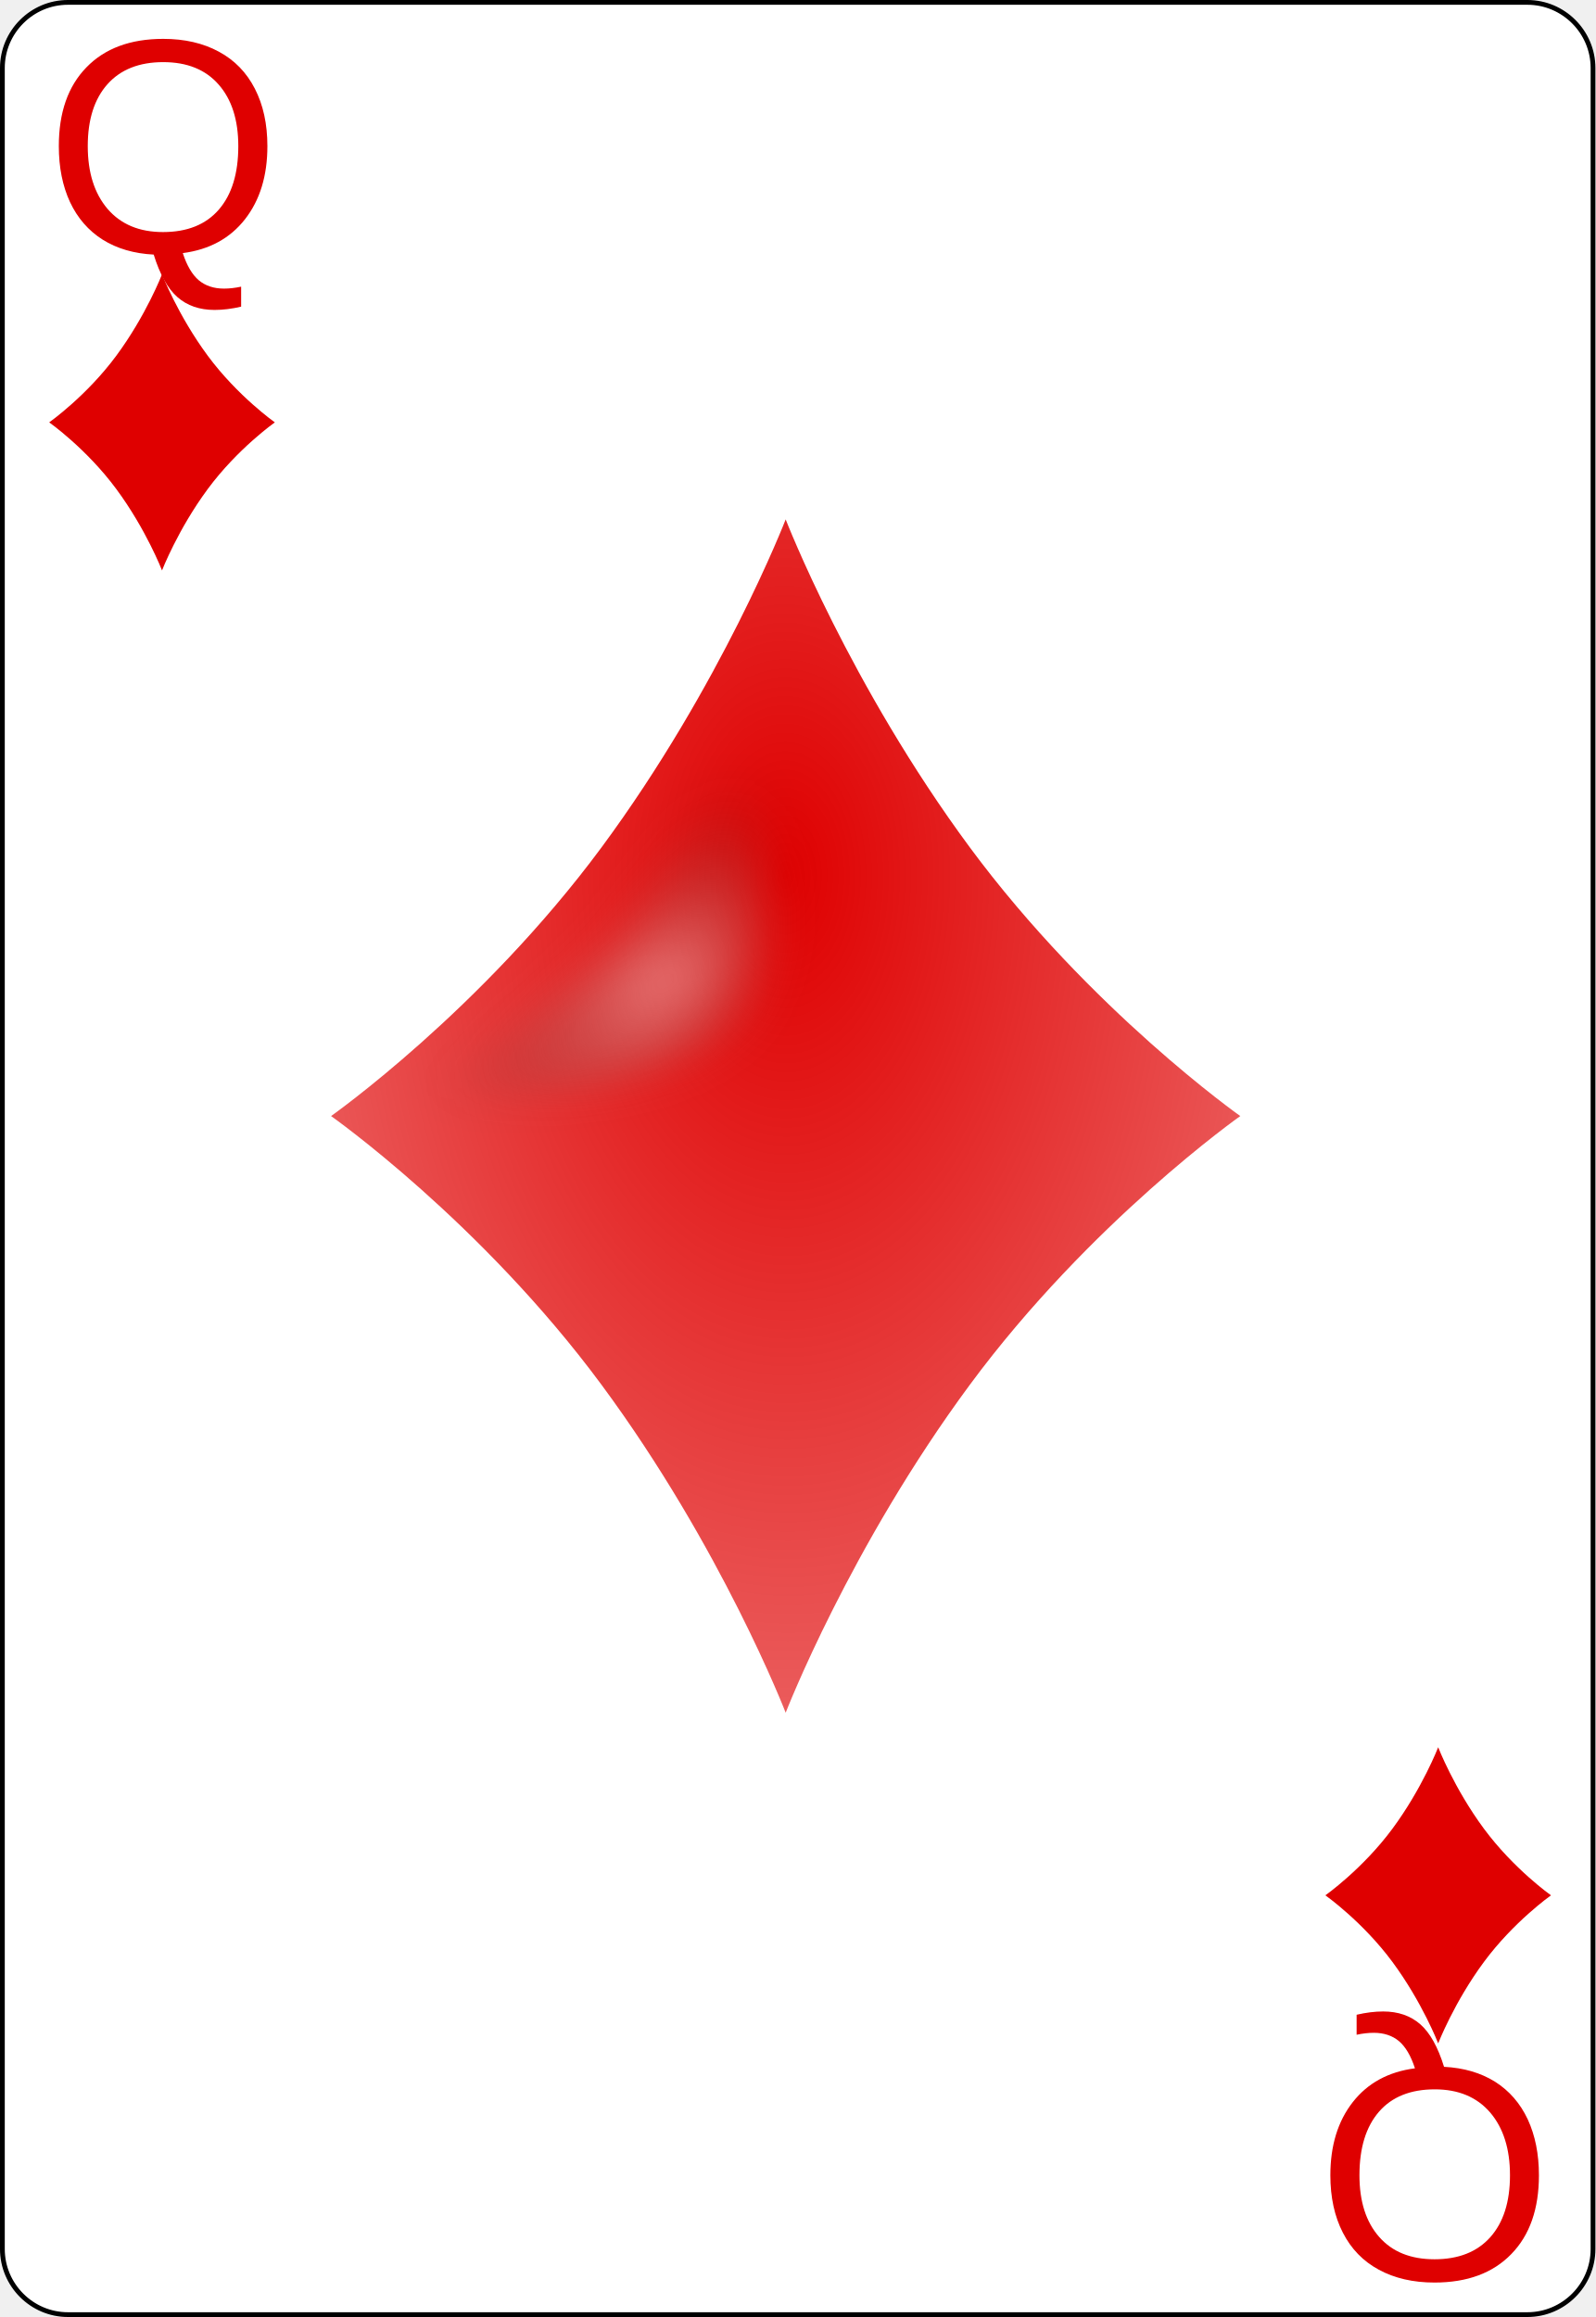
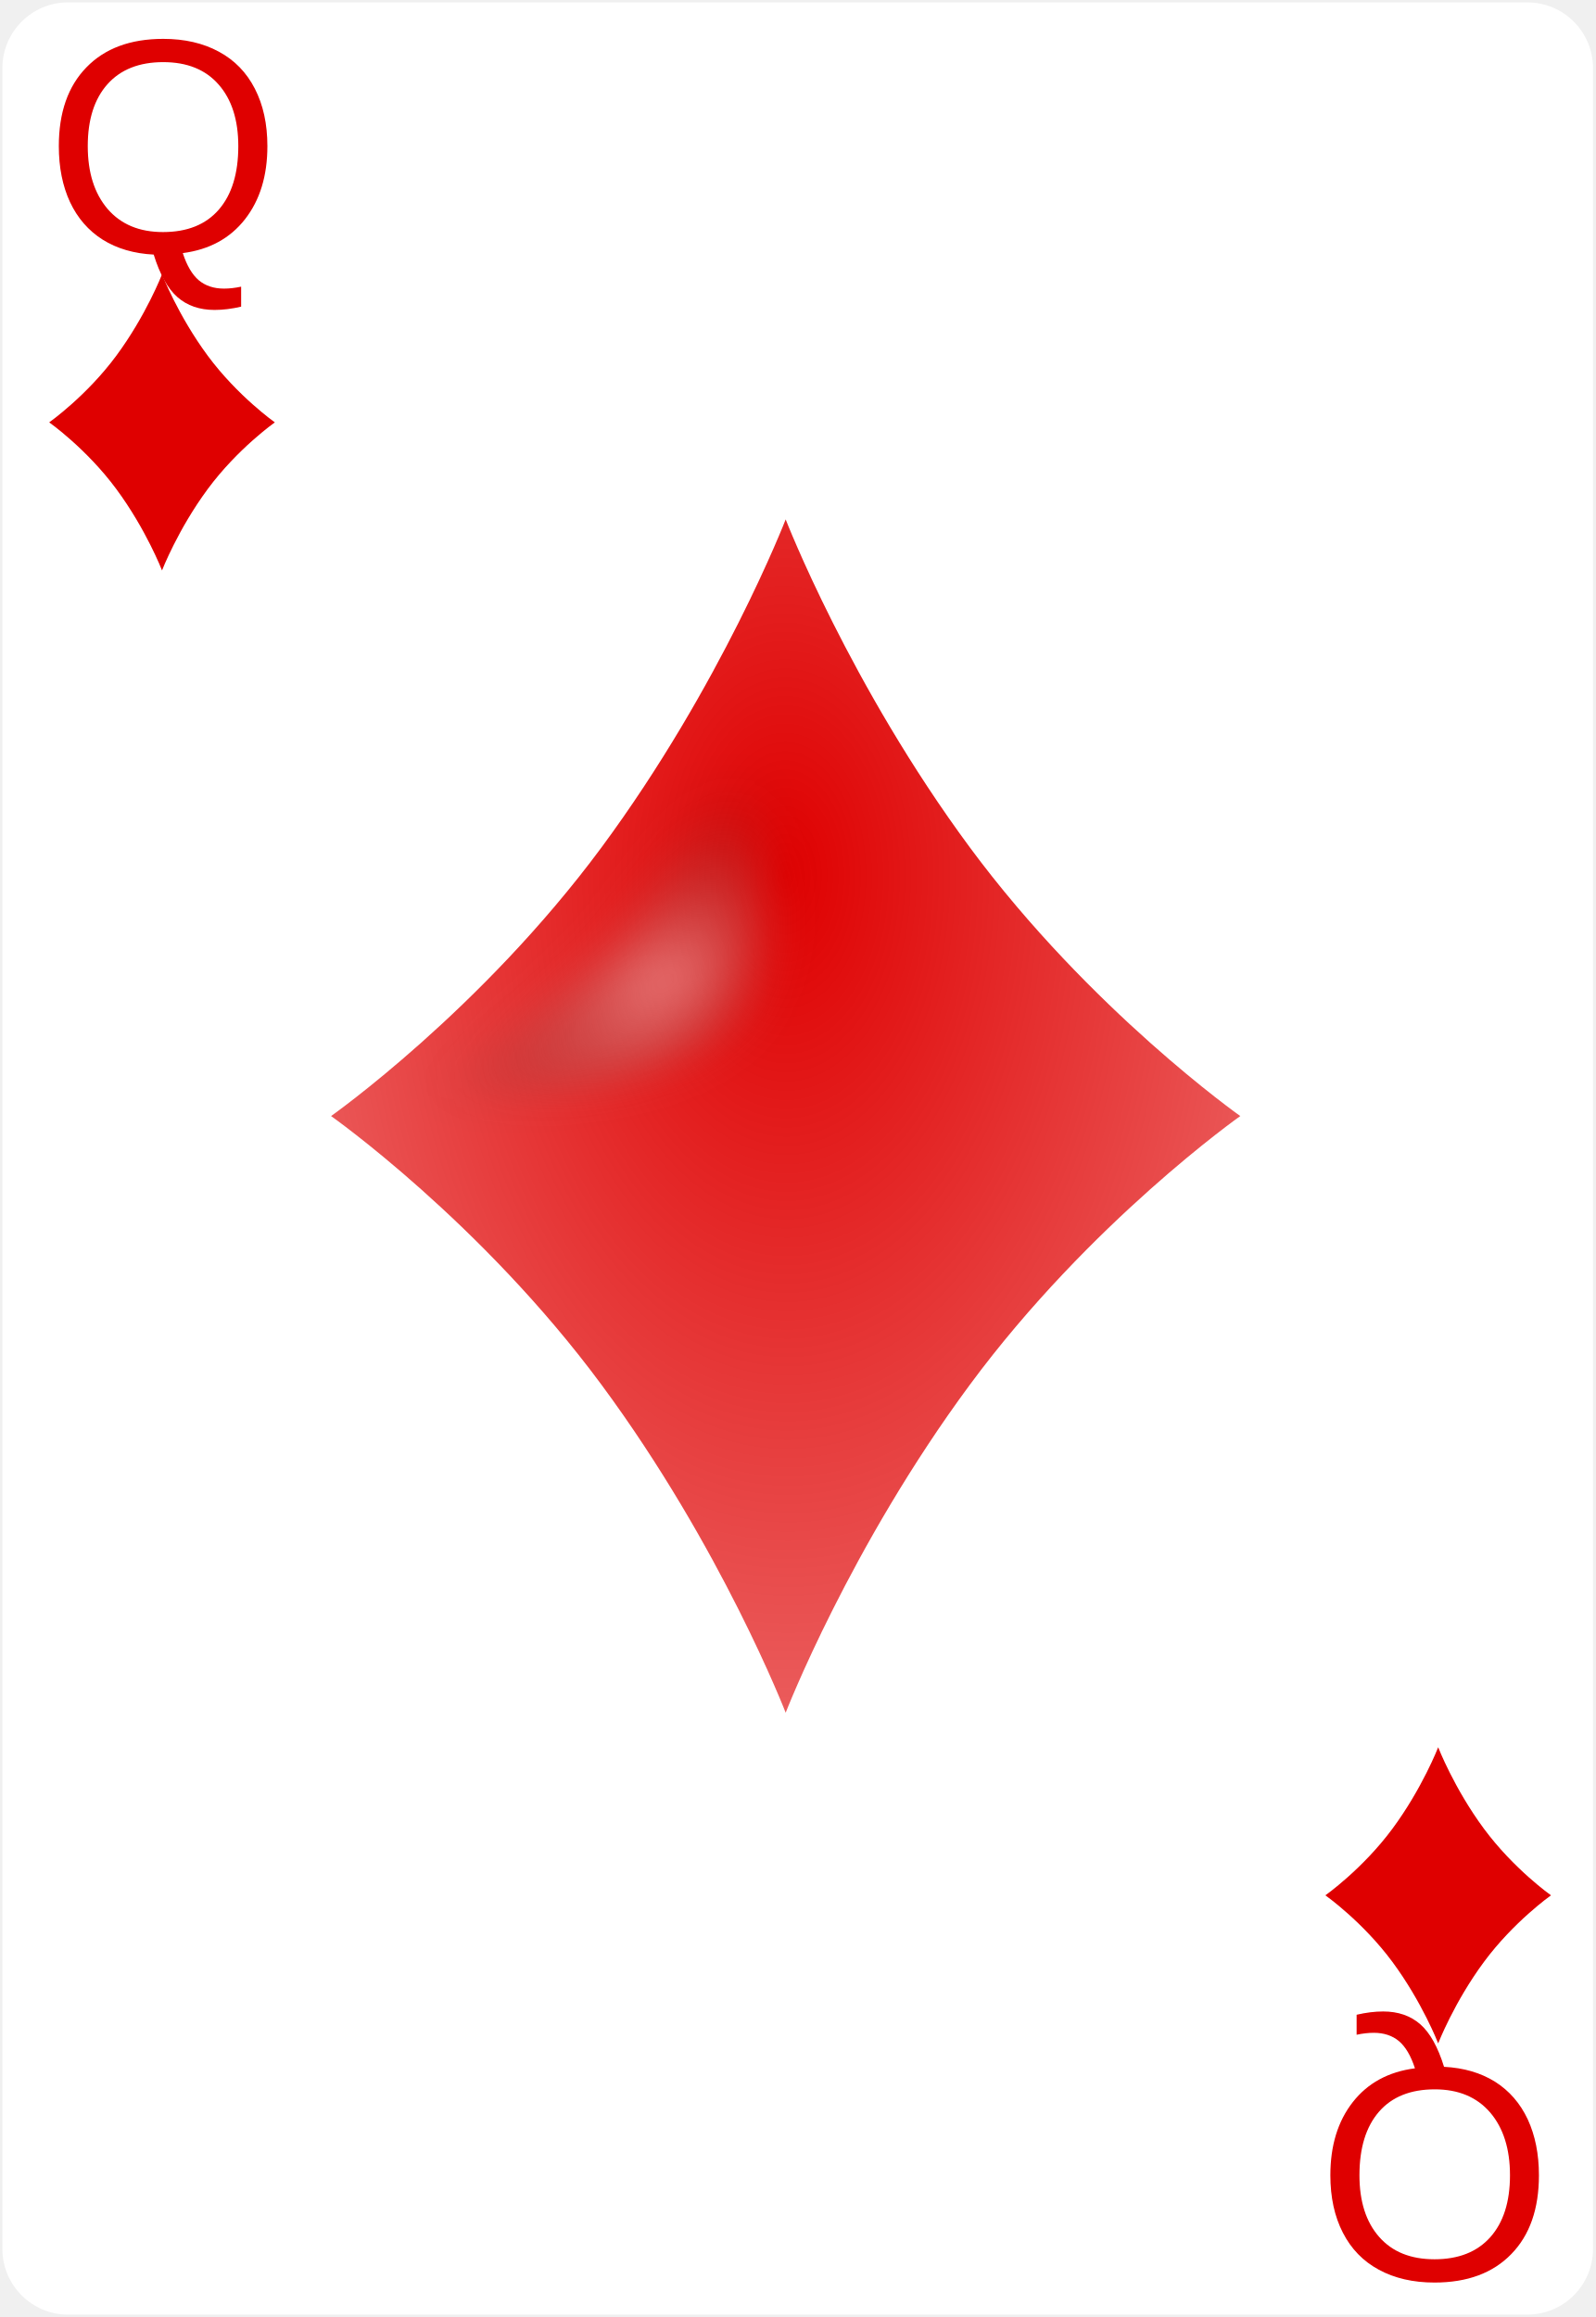
<svg xmlns="http://www.w3.org/2000/svg" xmlns:xlink="http://www.w3.org/1999/xlink" width="167.087pt" height="242.667pt" viewBox="0 0 167.087 242.667" xml:space="preserve" id="svg2" version="1.1">
  <defs id="defs41">
    <radialGradient xlink:href="#linearGradient3773" id="radialGradient3781" cx="-0.158" cy="-8.835" fx="-0.158" fy="-8.835" r="8" gradientTransform="matrix(-1.584269,-0.02349808,0.03071979,-2.477574,-0.2485638,-26.71351)" gradientUnits="userSpaceOnUse" />
    <linearGradient id="linearGradient3773">
      <stop style="stop-color:#000000;stop-opacity:1;" offset="0" id="stop3775" />
      <stop style="stop-color:#000000;stop-opacity:0.649;" offset="1" id="stop3777" />
    </linearGradient>
    <radialGradient xlink:href="#linearGradient3773" id="radialGradient3957" cx="-0.158" cy="-8.835" fx="-0.158" fy="-8.835" r="8" gradientTransform="matrix(-1.584269,-0.02349808,0.03071979,-2.477574,-0.2485638,-26.71351)" gradientUnits="userSpaceOnUse" />
    <linearGradient id="linearGradient3959">
      <stop style="stop-color:#000000;stop-opacity:1;" offset="0" id="stop3961" />
      <stop style="stop-color:#000000;stop-opacity:0.649;" offset="1" id="stop3963" />
    </linearGradient>
    <radialGradient r="81.903" fy="509.476" fx="168.025" cy="509.476" cx="168.025" gradientTransform="matrix(1.25656,-0.7774064,0.3366382,0.5361257,-221.2021,359.2426)" gradientUnits="userSpaceOnUse" id="radialGradient3975" xlink:href="#linearGradient3784-4" />
    <linearGradient id="linearGradient3784-4">
      <stop style="stop-color:#ffffff;stop-opacity:0.435;" offset="0" id="stop3786-8" />
      <stop style="stop-color:#000000;stop-opacity:0;" offset="1" id="stop3788-6" />
    </linearGradient>
    <radialGradient xlink:href="#linearGradient3784-4-5" id="radialGradient3929" gradientUnits="userSpaceOnUse" gradientTransform="matrix(1.25656,-0.7774064,0.3366382,0.5361257,-221.2021,359.2426)" cx="168.025" cy="509.476" fx="168.025" fy="509.476" r="81.903" />
    <linearGradient id="linearGradient3784-4-5">
      <stop style="stop-color:#ffffff;stop-opacity:0.489;" offset="0" id="stop3786-8-0" />
      <stop style="stop-color:#000000;stop-opacity:0;" offset="1" id="stop3788-6-3" />
    </linearGradient>
    <radialGradient xlink:href="#linearGradient3784-4-1" id="radialGradient3927" gradientUnits="userSpaceOnUse" gradientTransform="matrix(1.25656,-0.7774064,0.3366382,0.5361257,-221.2021,359.2426)" cx="168.025" cy="509.476" fx="168.025" fy="509.476" r="81.903" />
    <linearGradient id="linearGradient3784-4-1">
      <stop style="stop-color:#ffffff;stop-opacity:0.237;" offset="0" id="stop3786-8-03" />
      <stop style="stop-color:#000000;stop-opacity:0;" offset="1" id="stop3788-6-6" />
    </linearGradient>
    <linearGradient id="linearGradient3768">
      <stop style="stop-color:#df0000;stop-opacity:1;" offset="0" id="stop3770" />
      <stop style="stop-color:#df0000;stop-opacity:0.672;" offset="1" id="stop3772" />
    </linearGradient>
    <linearGradient id="linearGradient3784-4-6">
      <stop style="stop-color:#ffffff;stop-opacity:0.313;" offset="0" id="stop3786-8-8" />
      <stop style="stop-color:#000000;stop-opacity:0;" offset="1" id="stop3788-6-8" />
    </linearGradient>
    <radialGradient r="81.903" fy="492.632" fx="159.354" cy="492.632" cx="159.354" gradientTransform="matrix(1.089478,-0.715138,0.4464527,0.6562658,-244.9333,290.9185)" gradientUnits="userSpaceOnUse" id="radialGradient4013-8" xlink:href="#linearGradient3784-4-2" />
    <linearGradient id="linearGradient3784-4-2">
      <stop style="stop-color:#ffffff;stop-opacity:0.29;" offset="0" id="stop3786-8-1" />
      <stop style="stop-color:#000000;stop-opacity:0;" offset="1" id="stop3788-6-5" />
    </linearGradient>
    <linearGradient id="linearGradient2984">
      <stop style="stop-color:#df0000;stop-opacity:1;" offset="0" id="stop2986" />
      <stop style="stop-color:#df0000;stop-opacity:0.641;" offset="1" id="stop2988" />
    </linearGradient>
    <linearGradient id="linearGradient3784-4-4">
      <stop style="stop-color:#ffffff;stop-opacity:0.435;" offset="0" id="stop3786-8-8-2" />
      <stop style="stop-color:#000000;stop-opacity:0;" offset="1" id="stop3788-6-1" />
    </linearGradient>
    <filter color-interpolation-filters="sRGB" id="filter3834-6-0" x="-0.139" width="1.279" y="-0.162" height="1.325">
      <feGaussianBlur stdDeviation="9.511" id="feGaussianBlur3836-6-6" />
    </filter>
    <radialGradient r="81.903" fy="511.223" fx="171.487" cy="511.223" cx="171.487" gradientTransform="matrix(1.152989,-0.6739155,0.3948202,0.6754904,-233.6326,270.4008)" gradientUnits="userSpaceOnUse" id="radialGradient3100" xlink:href="#linearGradient3784-4-4" />
    <radialGradient xlink:href="#linearGradient2984" id="radialGradient3137" gradientUnits="userSpaceOnUse" gradientTransform="matrix(-1.122416,0.00551393,-0.00908973,-1.85031,-0.0293938,-10.2277)" cx="1.6632675e-13" cy="-3.234" fx="1.6632675e-13" fy="-3.234" r="8" />
  </defs>
-   <g id="Layer_x0020_1" style="fill-rule:nonzero;clip-rule:nonzero;stroke:#000000;stroke-miterlimit:4;">
+   <g id="Layer_x0020_1" style="fill-rule:nonzero;clip-rule:nonzero;stroke:none;stroke-miterlimit:4;">
    <path style="fill:#FFFFFF;stroke-width:0.5;" d="M166.837,235.548c0,3.777-3.087,6.869-6.871,6.869H7.111c-3.775,0-6.861-3.092-6.861-6.869V7.12C0.25,3.343,3.336,0.25,7.111,0.25h152.855    c3.784,0,6.871,3.093,6.871,6.87v228.428z" id="path5" />
    <g style="stroke:none;" id="g7">
      <g id="g9">
				
			</g>
    </g>
    <g id="g15">
			
		</g>
    <g id="g19">
			
		</g>
    <g style="stroke:none;" id="g23">
      <g id="g25">
				
			</g>
    </g>
    <g style="stroke:none;" id="g31">
      <g id="g33">
				
			</g>
    </g>
  </g>
  <text xml:space="preserve" style="font-size:32px;font-style:normal;font-weight:normal;line-height:125%;letter-spacing:0px;word-spacing:0px;fill:#df0000;fill-opacity:1;stroke:none;font-family:Bitstream Vera Sans" x="4.646" y="26.413" id="text3788">
    <tspan id="tspan3790" x="4.646" y="26.413" style="font-style:normal;font-variant:normal;font-weight:normal;font-stretch:normal;fill:#df0000;fill-opacity:1;font-family:Arial;-inkscape-font-specification:Arial">Q</tspan>
  </text>
  <text xml:space="preserve" style="font-size:32px;font-style:normal;font-weight:normal;line-height:125%;letter-spacing:0px;word-spacing:0px;fill:#df0000;fill-opacity:1;stroke:none;font-family:Bitstream Vera Sans" x="-162.688" y="-216.715" id="text3788-4" transform="scale(-1,-1)">
    <tspan id="tspan3790-3" x="-162.688" y="-216.715" style="font-style:normal;font-variant:normal;font-weight:normal;font-stretch:normal;fill:#df0000;fill-opacity:1;font-family:Arial;-inkscape-font-specification:Arial">Q</tspan>
  </text>
  <g transform="matrix(0.1700144,0,0,0.1700144,19.51711,29.79434)" id="g3011">
    <g id="layer1-2" transform="matrix(35.0051,0,0,35.0051,369.1837,512.2729)">
      <path d="M 3.243,-4.725 C 1.126,-7.589 0,-10.5 0,-10.5 c 0,0 -1.126,2.911 -3.243,5.775 C -5.361,-1.862 -8,0 -8,0 -8,0 -5.361,1.861 -3.243,4.726 -1.126,7.589 0,10.5 0,10.5 0,10.5 1.126,7.589 3.243,4.726 5.361,1.861 8,0 8,0 8,0 5.361,-1.862 3.243,-4.725 z" id="dl" style="fill:url(#radialGradient3137);fill-opacity:1" />
    </g>
    <path transform="matrix(-1.465212,0.2369433,-0.2453813,-1.517391,660.3062,1148.701)" id="path3762-6" d="m 117.301,604.266 c 0,0 -8.068,-94.95 22.857,-122.857 34.761,-31.369 140,-11.429 140,-11.429 0,0 -71.54,24.838 -100,48.571 -27.21,22.692 -62.857,85.714 -62.857,85.714 z" style="fill:url(#radialGradient3100);fill-opacity:1;stroke:none;filter:url(#filter3834-6-0)" />
  </g>
  <g transform="matrix(1.476906,0,0,1.476906,16.9681,44.23616)" id="layer1-2-6">
    <path style="fill:#df0000" id="dl-6" d="M 3.243,-4.725 C 1.126,-7.589 0,-10.5 0,-10.5 c 0,0 -1.126,2.911 -3.243,5.775 C -5.361,-1.862 -8,0 -8,0 -8,0 -5.361,1.861 -3.243,4.726 -1.126,7.589 0,10.5 0,10.5 0,10.5 1.126,7.589 3.243,4.726 5.361,1.861 8,0 8,0 8,0 5.361,-1.862 3.243,-4.725 z" />
  </g>
  <g transform="matrix(1.476906,0,0,1.476906,150.6209,198.5035)" id="layer1-2-6-4">
    <path style="fill:#df0000" id="dl-6-9" d="M 3.243,-4.725 C 1.126,-7.589 0,-10.5 0,-10.5 c 0,0 -1.126,2.911 -3.243,5.775 C -5.361,-1.862 -8,0 -8,0 -8,0 -5.361,1.861 -3.243,4.726 -1.126,7.589 0,10.5 0,10.5 0,10.5 1.126,7.589 3.243,4.726 5.361,1.861 8,0 8,0 8,0 5.361,-1.862 3.243,-4.725 z" />
  </g>
</svg>
